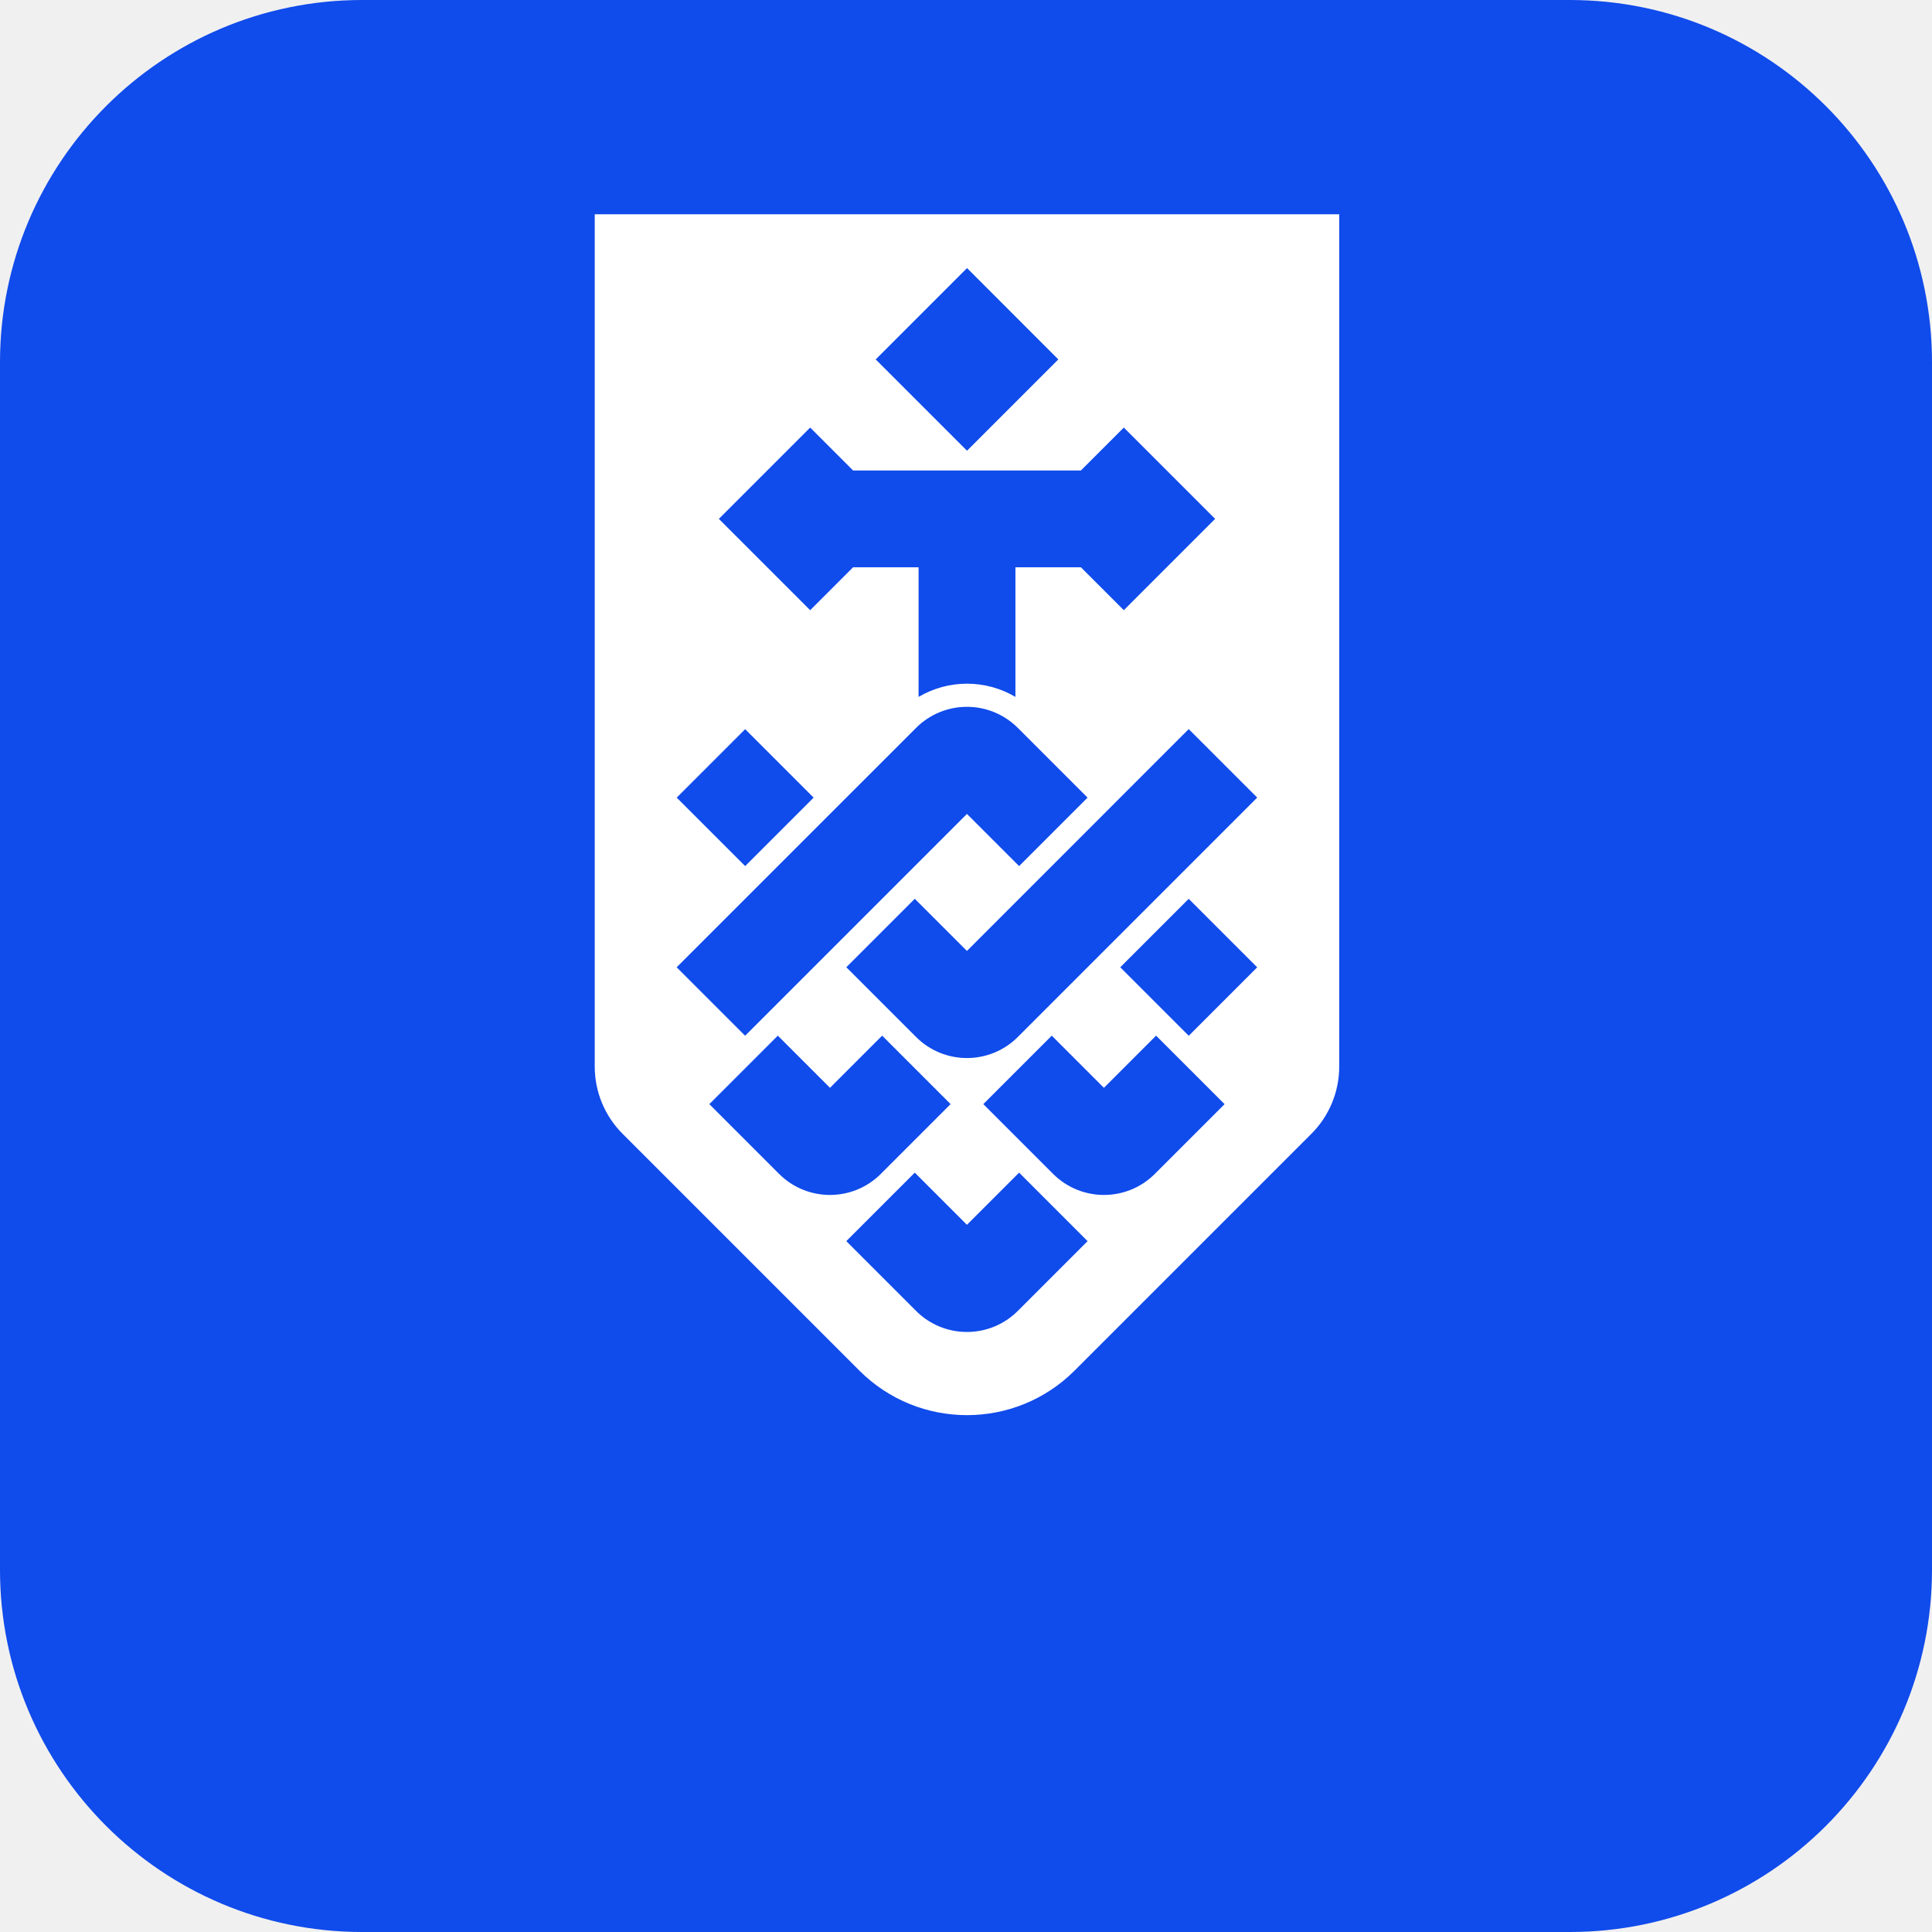
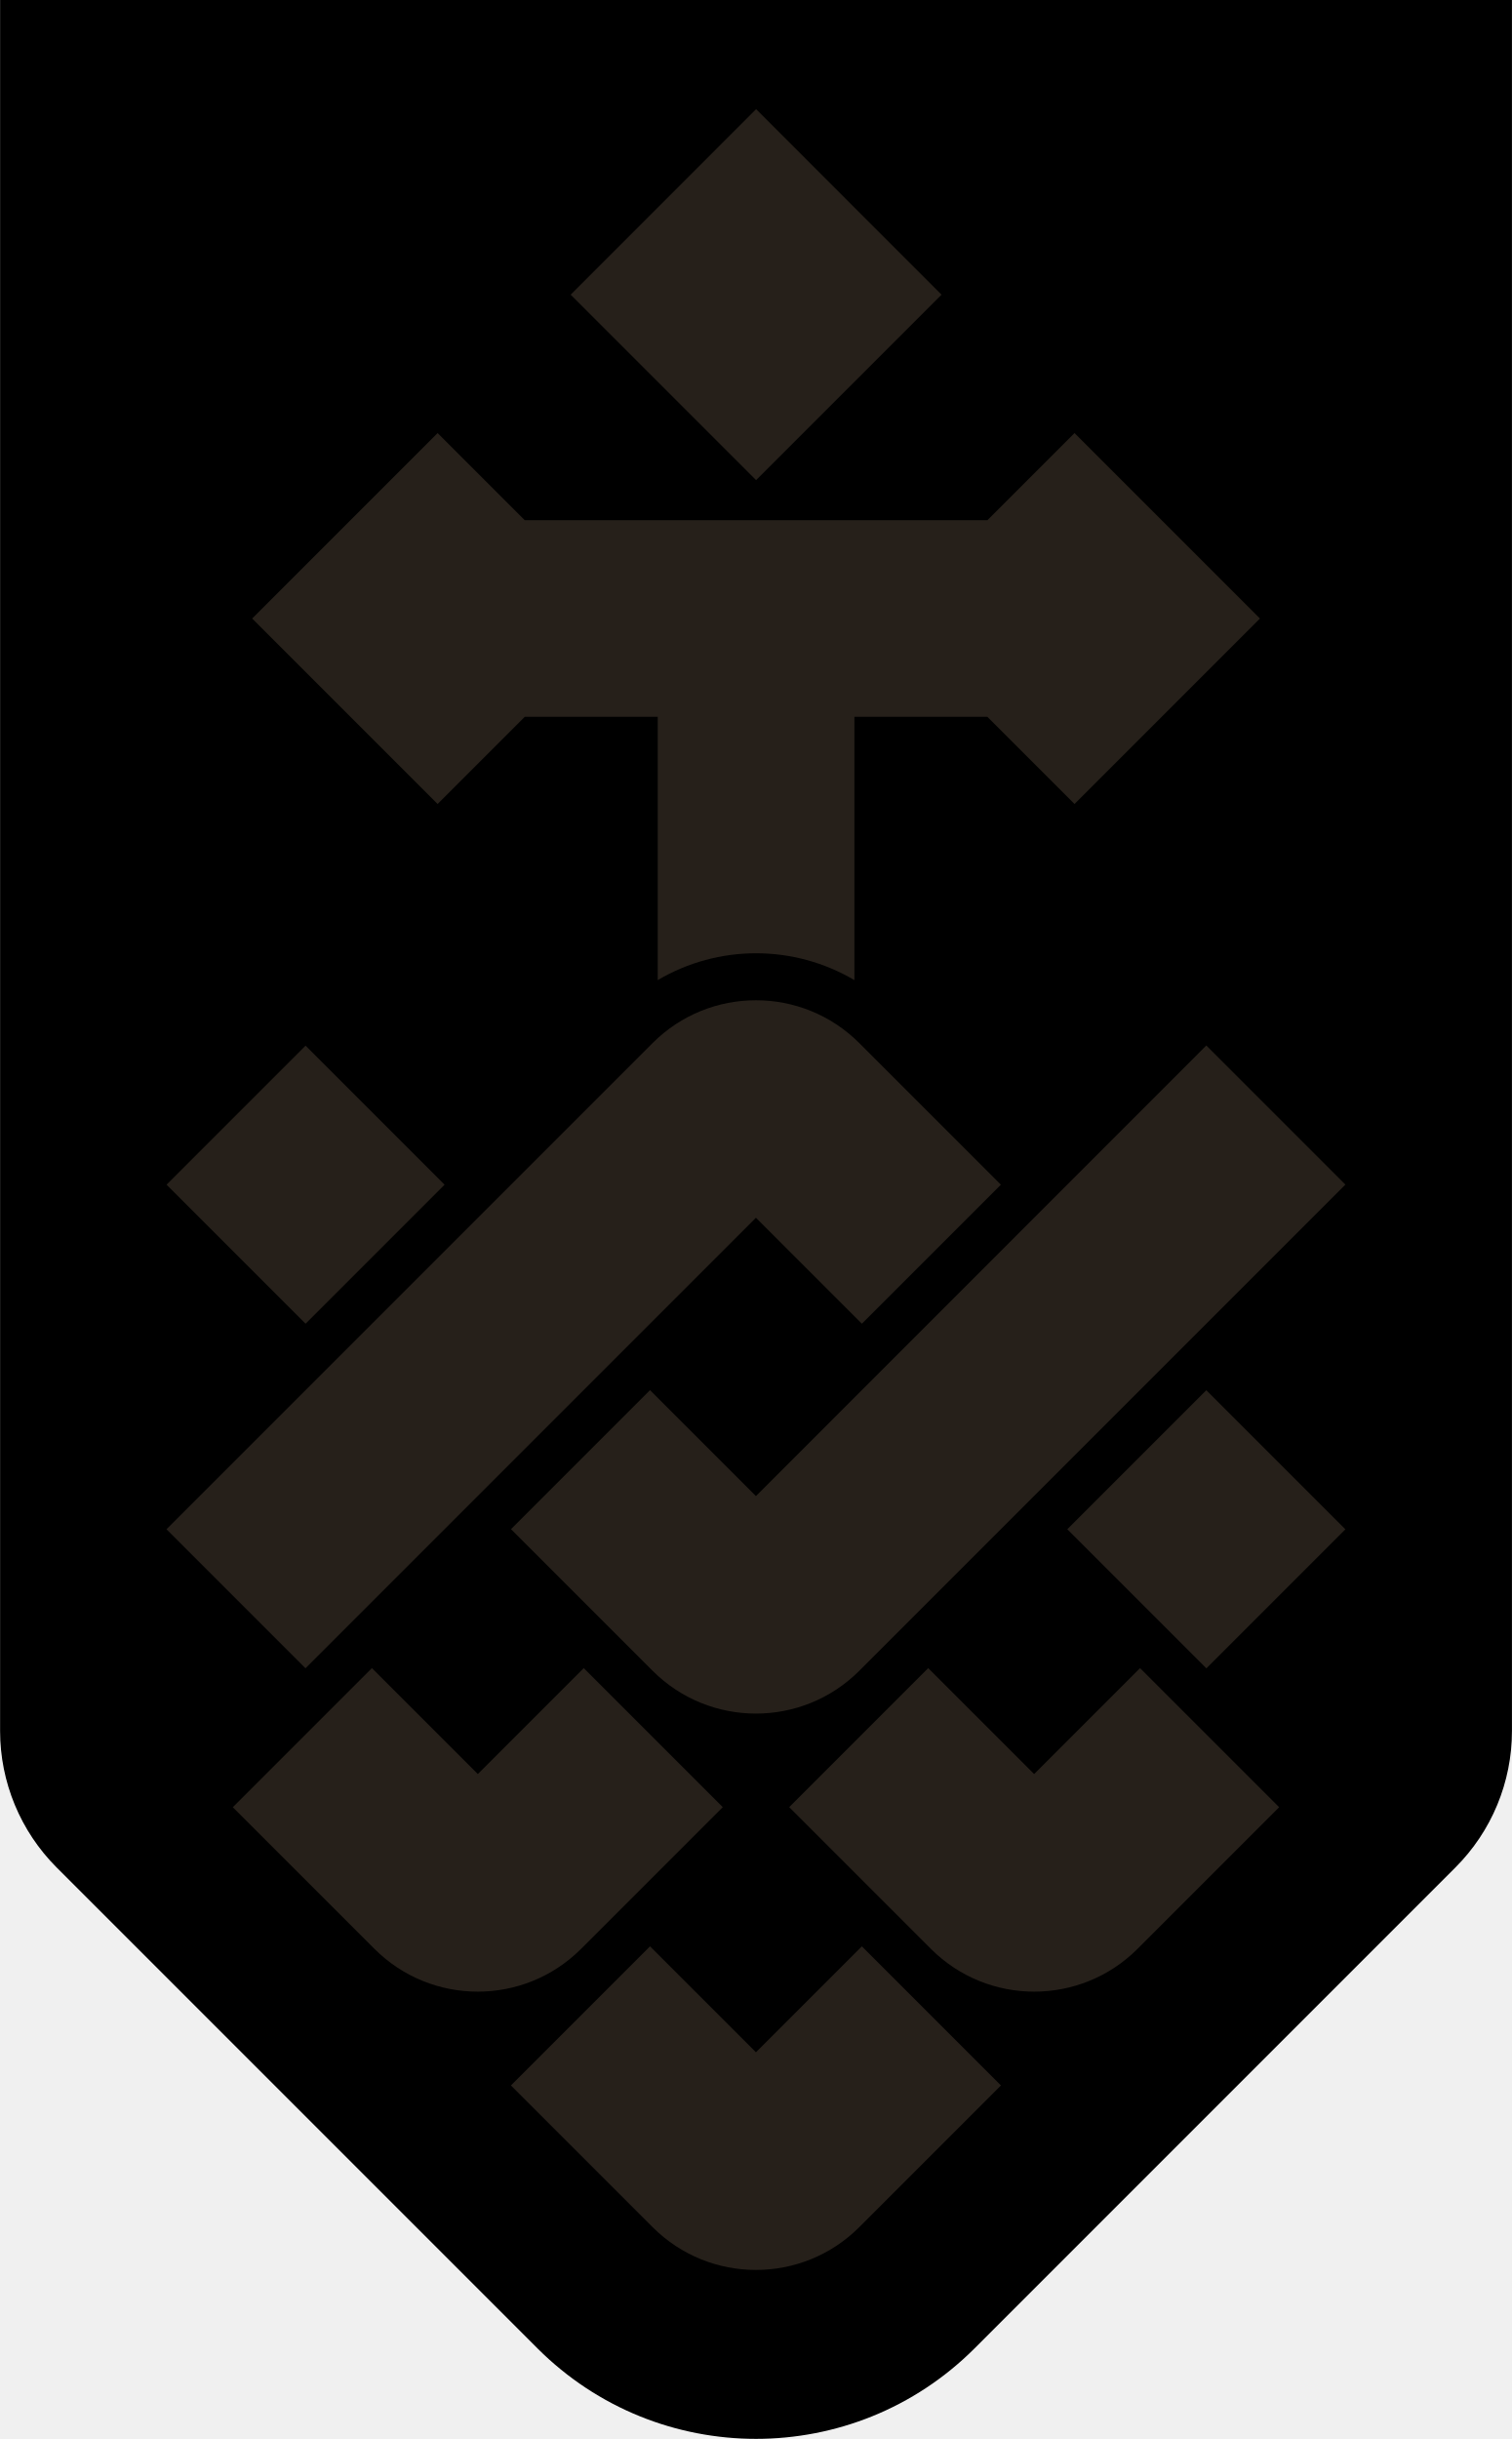
- <svg xmlns="http://www.w3.org/2000/svg" viewBox="0 0 32 32">
-   <rect width="32" height="32" rx="6" fill="#104BEB" />
-   <g transform="translate(9.85,3.55) scale(0.655)" fill="#fff">
-     <path d="M.706 23.252l5.986 5.986a3.85 3.85 0 0 0 5.444 0l5.986-5.986c.452-.451.705-1.063.705-1.701V-.002H.001v21.553c0 .638.254 1.25.705 1.701" />
-     <path d="M5.536 14.75l-1.731-1.731-1.731 1.731 1.731 1.731zm3.877.412l1.319 1.319 1.731-1.731-1.764-1.764a1.82 1.82 0 0 0-2.572 0L2.073 19.04l1.731 1.731zM9 22.5l-1.731-1.731-1.319 1.319-1.319-1.319-1.732 1.732 1.764 1.764a1.82 1.82 0 0 0 2.572 0zm.413 3.052l-1.319-1.319-1.732 1.732 1.765 1.765a1.82 1.82 0 0 0 2.572 0l1.765-1.765-1.732-1.732zm3.464-3.464l-1.319-1.319L9.827 22.5l1.765 1.765a1.82 1.82 0 0 0 2.572 0l1.764-1.764-1.732-1.732zm.413-3.048l1.732 1.732 1.731-1.731-1.732-1.732zm-3.877-.413l-1.319-1.319-1.731 1.731 1.764 1.764a1.82 1.82 0 0 0 2.572 0l6.054-6.054-1.732-1.732zm2.311-14.958l-2.309-2.31-2.309 2.31 2.309 2.309zm-5.19 5.256H8.19v3.278a2.41 2.41 0 0 1 2.449 0V8.925h1.656l1.085 1.085 2.309-2.309-2.309-2.309-1.085 1.085H6.534L5.449 5.392 3.14 7.701l2.309 2.309z" fill="#104BEB" />
-   </g>
+ <svg xmlns="http://www.w3.org/2000/svg" viewBox="0 0 18.826 30.367" width="142.306" height="229.544">
+   <path d="M.706 23.252l5.986 5.986a3.85 3.85 0 0 0 5.444 0l5.986-5.986c.452-.451.705-1.063.705-1.701V-.002H.001v21.553c0 .638.254 1.25.705 1.701" />
+   <path d="M5.536 14.75l-1.731-1.731-1.731 1.731 1.731 1.731zm3.877.412l1.319 1.319 1.731-1.731-1.764-1.764a1.82 1.82 0 0 0-2.572 0L2.073 19.04l1.731 1.731zM9 22.5l-1.731-1.731-1.319 1.319-1.319-1.319-1.732 1.732 1.764 1.764a1.82 1.82 0 0 0 2.572 0zm.413 3.052l-1.319-1.319-1.732 1.732 1.765 1.765a1.82 1.82 0 0 0 2.572 0l1.765-1.765-1.732-1.732zm3.464-3.464l-1.319-1.319L9.827 22.5l1.765 1.765a1.82 1.82 0 0 0 2.572 0l1.764-1.764-1.732-1.732zm.413-3.048l1.732 1.732 1.731-1.731-1.732-1.732zm-3.877-.413l-1.319-1.319-1.731 1.731 1.764 1.764a1.82 1.82 0 0 0 2.572 0l6.054-6.054-1.732-1.732zm2.311-14.958l-2.309-2.31-2.309 2.31 2.309 2.309zm-5.19 5.256H8.19v3.278a2.41 2.41 0 0 1 2.449 0V8.925h1.656l1.085 1.085 2.309-2.309-2.309-2.309-1.085 1.085H6.534L5.449 5.392 3.14 7.701l2.309 2.309z" fill="#26201a" />
</svg>
